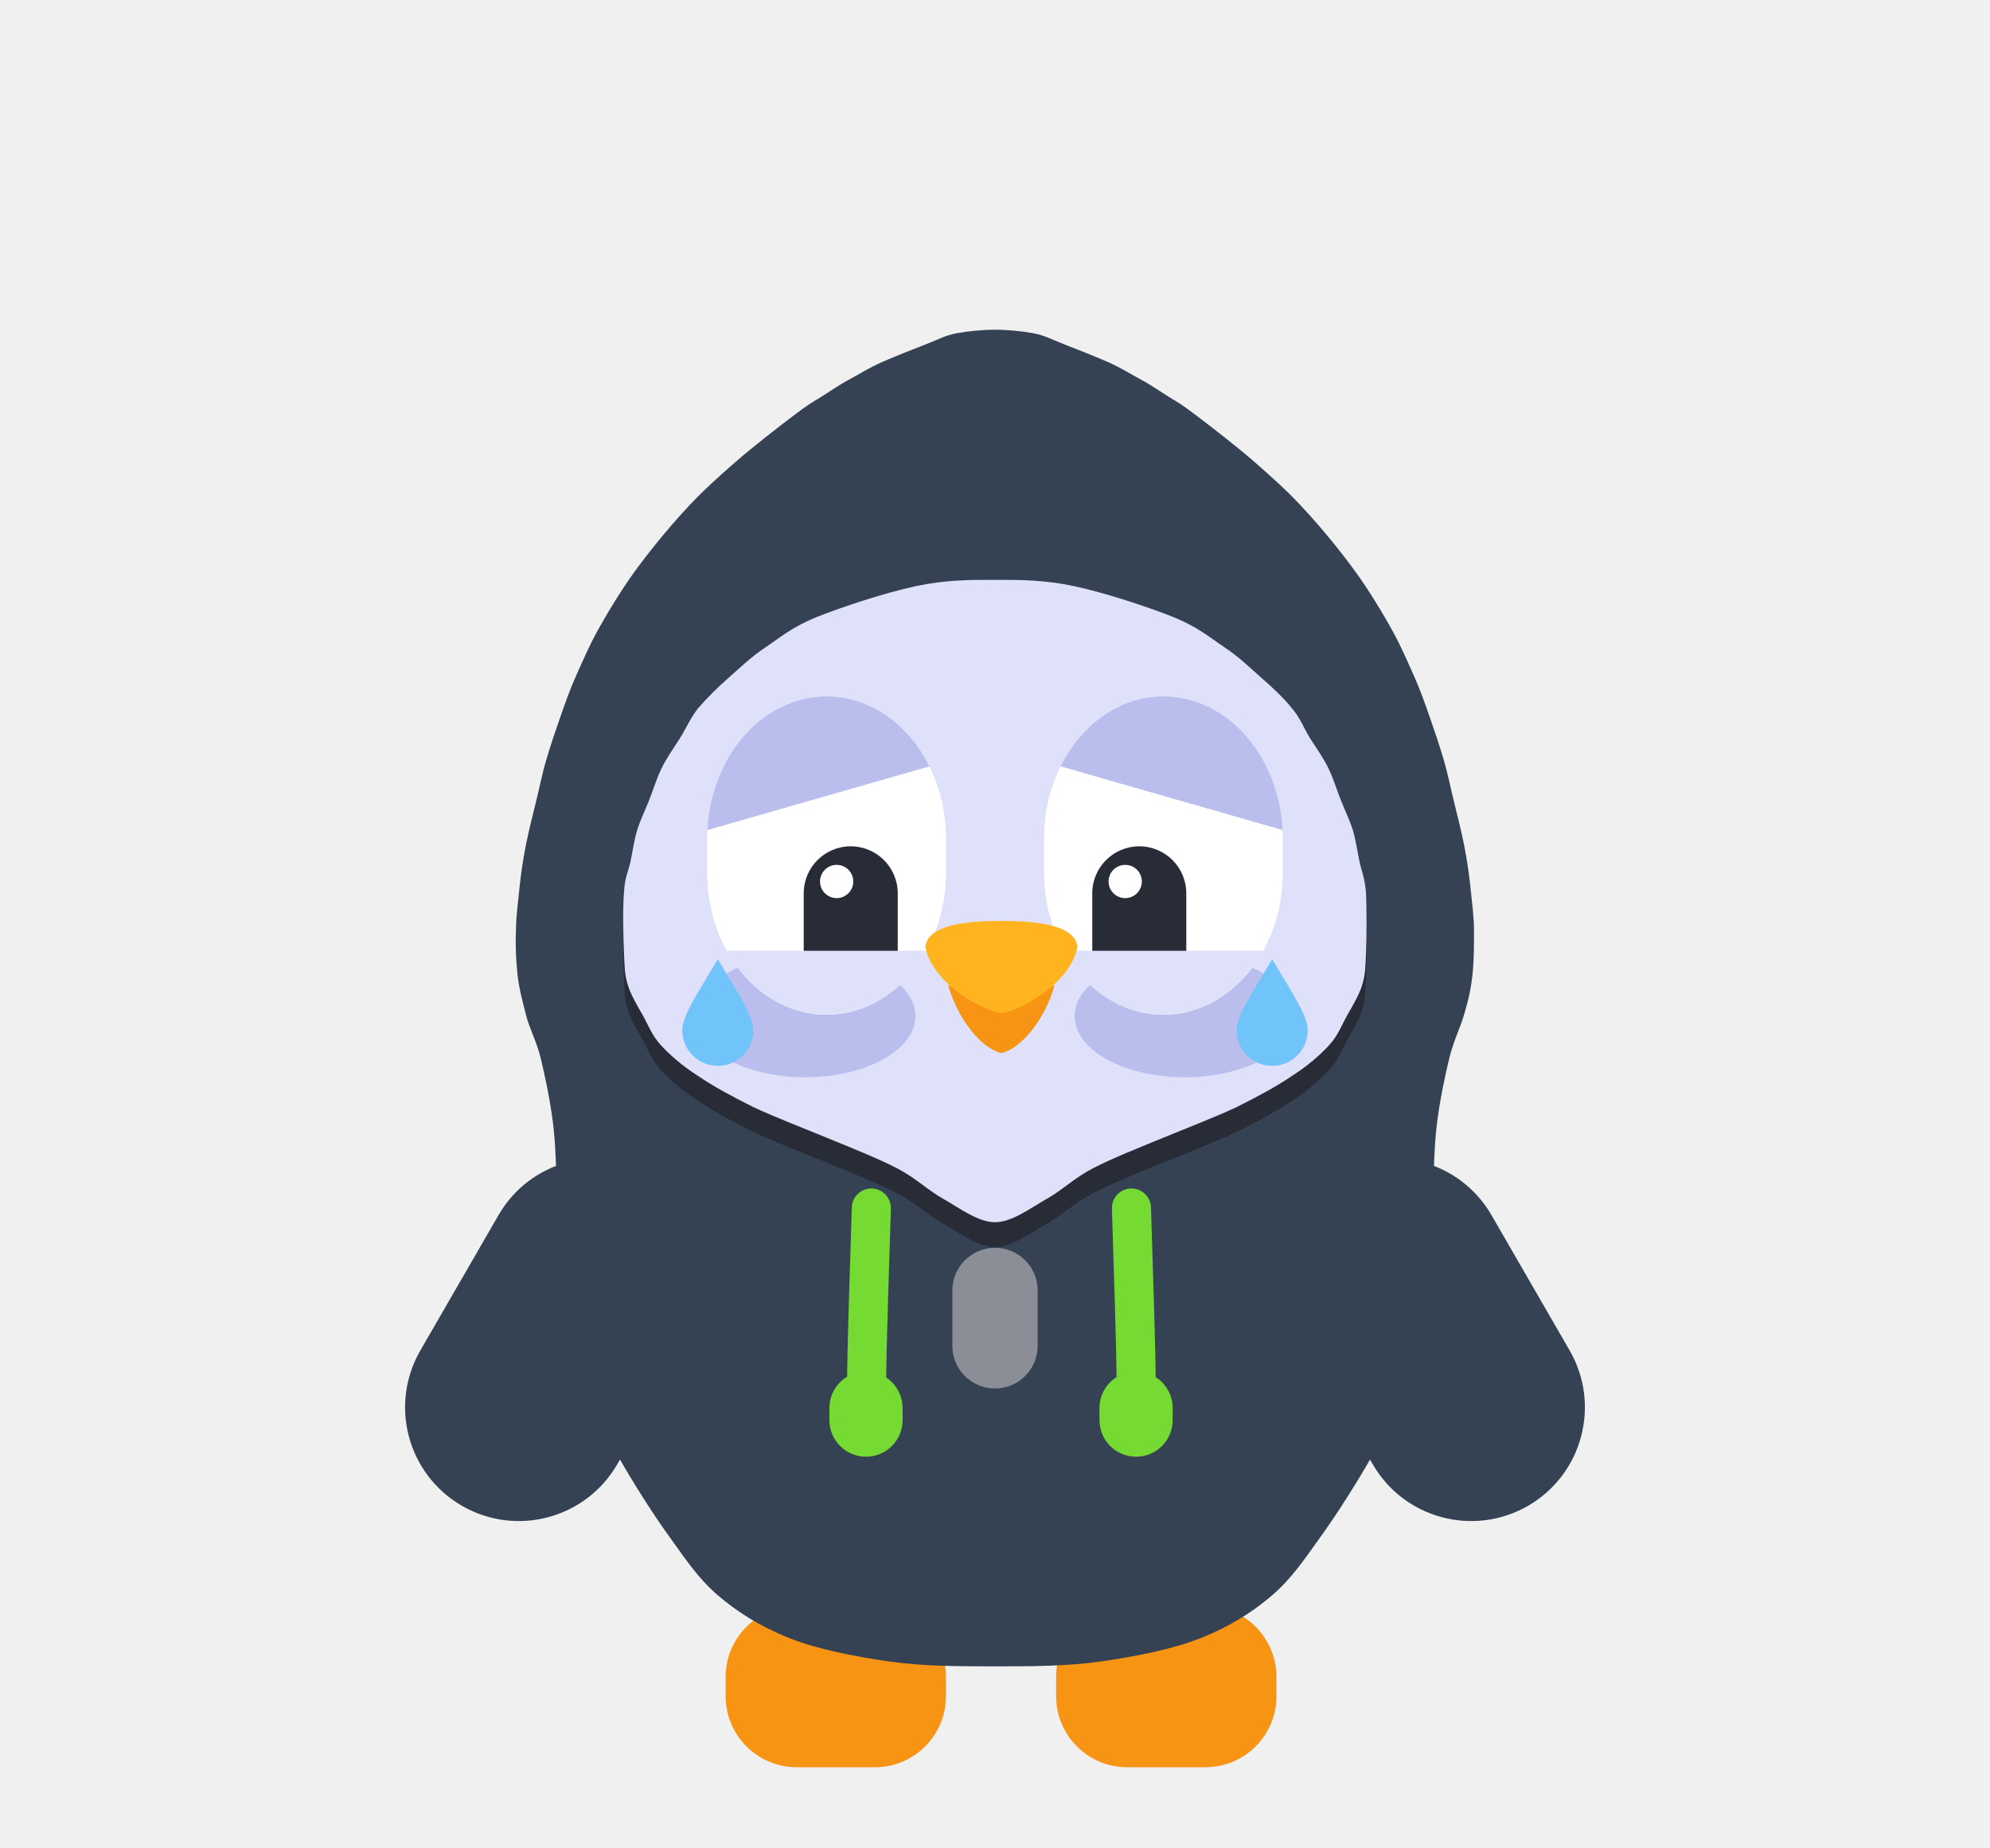
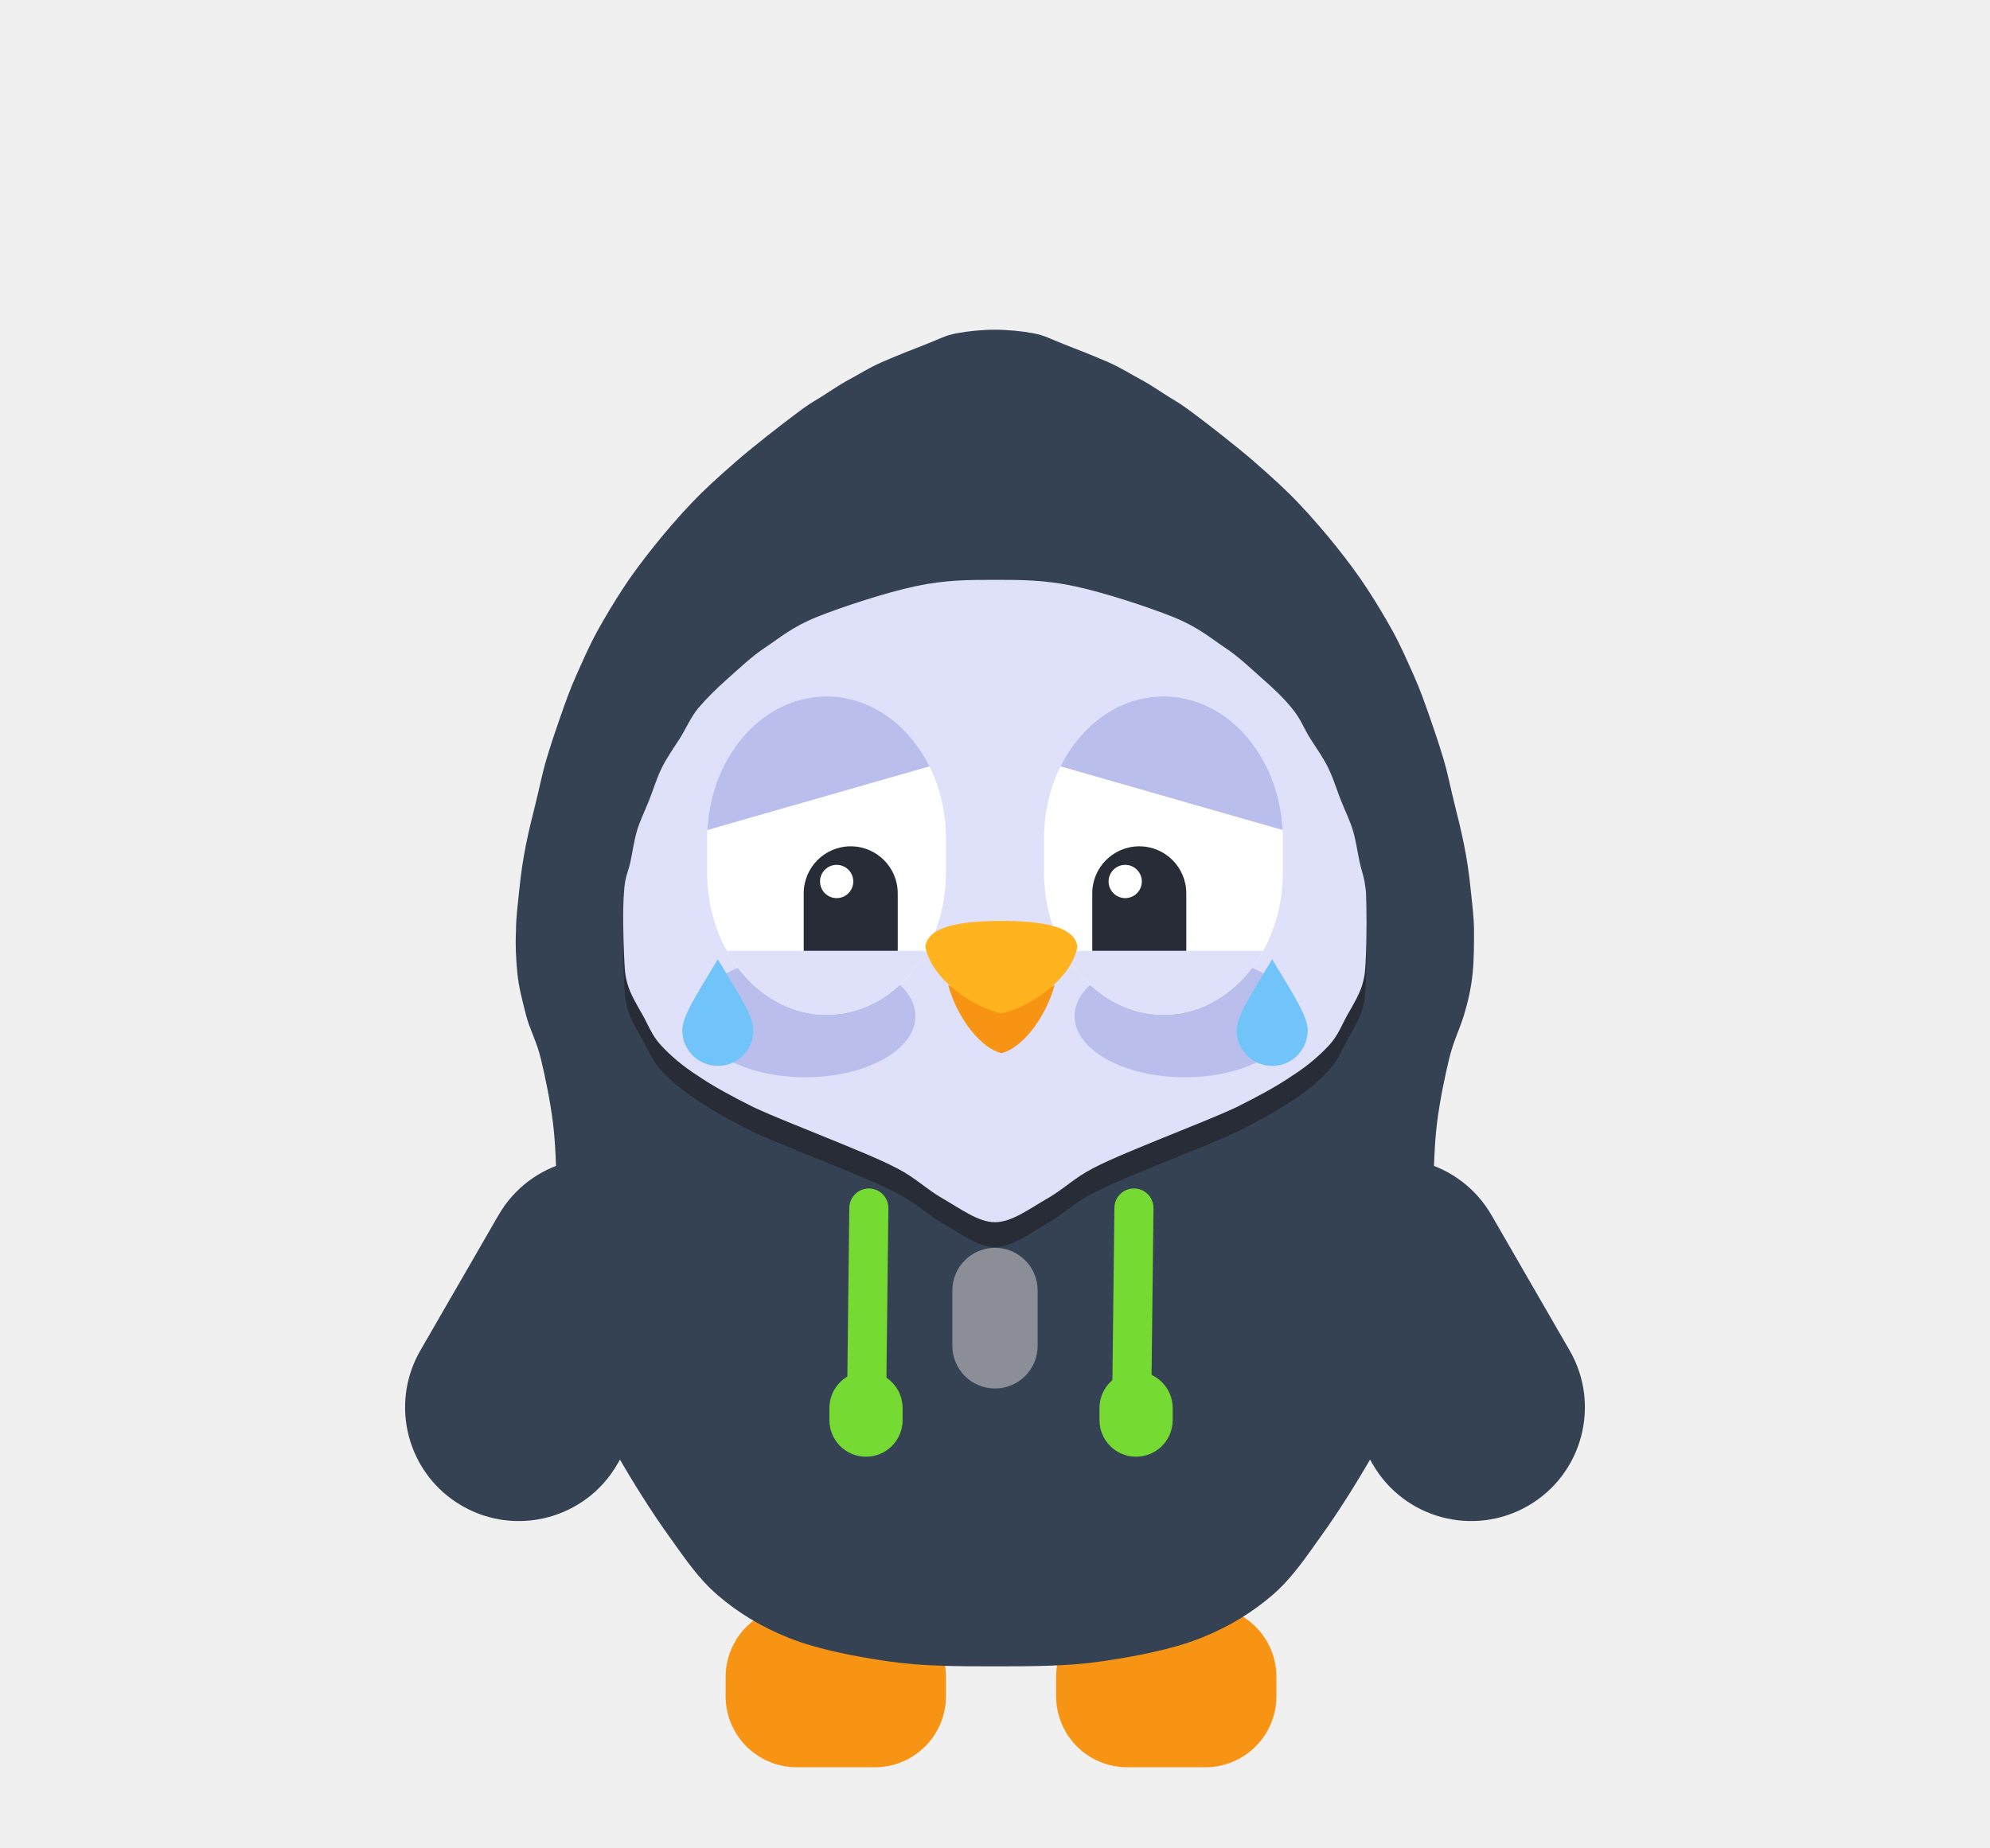
<svg xmlns="http://www.w3.org/2000/svg" viewBox="-40 -40 280 260" aria-hidden="true">
  <style>
  .byte-twinkle { transform-box: fill-box; transform-origin: center; animation: byte-twinkle 1.6s ease-in-out infinite }
  @keyframes byte-twinkle { 0%,100% { transform: scale(1) rotate(0) } 50% { transform: scale(.7) rotate(20deg) } }
  .byte-float { animation: byte-float 2.4s ease-in-out infinite }
  @keyframes byte-float { 0%,100% { transform: translateY(0) } 50% { transform: translateY(-4px) } }
  .byte-smoke { animation: byte-smoke 1.8s ease-out infinite }
  @keyframes byte-smoke { 0% { opacity: 0; transform: translateY(6px) } 25% { opacity: 1 } 100% { opacity: 0; transform: translateY(-10px) } }
  .byte-tear { animation: byte-tear 1.8s ease-in infinite }
  .byte-tear + .byte-tear { animation-delay: .6s }
  @keyframes byte-tear { 0% { opacity: 0; transform: translateY(0) } 15% { opacity: 1; transform: translateY(2px) }
    80% { opacity: 1; transform: translateY(14px) } 100% { opacity: 0; transform: translateY(18px) } }
+   .byte-pop { transform-box: fill-box; transform-origin: center; animation: byte-pop .32s cubic-bezier(.34,1.56,.64,1) both }
+   @keyframes byte-pop { from { opacity: 0; transform: scale(.4) } to { opacity: 1; transform: scale(1) } }
+   .byte-rise { animation: byte-rise .34s cubic-bezier(.34,1.56,.64,1) both }
+   @keyframes byte-rise { from { opacity: 0; transform: translateY(14px) } to { opacity: 1; transform: translateY(0) } }
+   .byte-string { transform-box: fill-box; transform-origin: 50% 0 }
+   .byte-sway .byte-string { animation: byte-sway 3.2s ease-in-out infinite }
+   .byte-sway .byte-string + .byte-string { animation-delay: -1.1s }
+   @keyframes byte-sway { 0%,100% { transform: rotate(2deg) } 50% { transform: rotate(-2deg) } }
+   .byte-swing .byte-string { animation: byte-swing .9s ease-out 2 }
+   .byte-swing .byte-string + .byte-string { animation-delay: .06s }
+   @keyframes byte-swing { 0% { transform: rotate(0) } 20% { transform: rotate(11deg) } 45% { transform: rotate(-8deg) }
+     70% { transform: rotate(4deg) } 100% { transform: rotate(0) } }
  @media (prefers-reduced-motion: reduce) {
-     .byte-twinkle, .byte-float, .byte-smoke, .byte-tear { animation: none }
+     .byte-twinkle, .byte-float, .byte-smoke, .byte-tear, .byte-string, .byte-pop, .byte-rise { animation: none !important }
    .byte-tear { transform: translateY(2px) }
  }
</style>
  <defs>
    <clipPath id="eyeL-R0">
      <rect x="59.5" y="58" width="33.6" height="44.8" rx="16.8" ry="20" />
    </clipPath>
    <clipPath id="eyeR-R0">
      <rect x="106.9" y="58" width="33.6" height="44.8" rx="16.8" ry="20" />
    </clipPath>
  </defs>
  <g>
    <g transform="translate(44 139)">
      <g transform="rotate(-60)">
        <rect x="-38" y="-16" width="54" height="32" rx="16" fill="#354254" />
      </g>
    </g>
  </g>
  <g transform="translate(200 0) scale(-1 1)">
    <g transform="translate(44 139)">
      <g transform="rotate(-60)">
        <rect x="-38" y="-16" width="54" height="32" rx="16" fill="#354254" />
      </g>
    </g>
  </g>
  <g fill="#F89413">
    <rect x="62.1" y="186" width="31" height="22.7" rx="10" />
    <rect x="108.6" y="186" width="31" height="22.7" rx="10" />
  </g>
  <path fill="#354254" d="M100.0 6.4 C101.8 6.4 103.8 6.6 105.4 6.9 C107.0 7.2 107.8 7.7 109.6 8.4 C111.4 9.1 114.2 10.2 116.0 11.0 C117.8 11.8 119.0 12.6 120.5 13.4 C122.0 14.2 123.4 15.2 124.7 16.0 C126.0 16.8 126.1 16.8 128.1 18.3 C130.1 19.8 134.1 22.9 136.5 25.0 C138.9 27.1 140.8 28.8 142.7 30.8 C144.6 32.8 146.4 34.9 148.0 36.9 C149.6 38.9 151.1 40.9 152.4 42.9 C153.7 44.9 154.9 46.9 156.0 48.9 C157.1 50.9 158.0 53.0 158.9 55.0 C159.8 57.0 160.5 59.0 161.2 61.0 C161.9 63.0 162.5 64.8 163.1 66.8 C163.7 68.8 164.1 70.9 164.6 72.9 C165.1 74.9 165.6 76.9 166.0 78.9 C166.4 80.9 166.7 82.9 166.9 84.9 C167.1 86.9 167.4 89.0 167.4 91.0 C167.4 93.0 167.4 95.0 167.2 97.0 C167.0 99.0 166.6 100.8 166.0 102.8 C165.4 104.8 164.5 106.5 163.9 109.0 C163.3 111.5 162.6 114.8 162.2 118.0 C161.8 121.2 161.8 124.0 161.6 128.0 C161.4 132.0 161.6 137.5 161.0 142.0 C160.4 146.5 159.3 151.2 158.0 155.0 C156.7 158.8 155.0 161.5 153.0 165.0 C151.0 168.5 148.3 172.8 146.0 176.0 C143.7 179.2 141.8 182.1 139.0 184.5 C136.2 186.9 133.0 188.9 129.0 190.5 C125.0 192.1 119.8 193.1 115.0 193.8 C110.2 194.5 105.0 194.5 100.0 194.5 C95.0 194.5 89.8 194.5 85.0 193.8 C80.2 193.1 75.0 192.1 71.0 190.5 C67.0 188.9 63.8 186.9 61.0 184.5 C58.2 182.1 56.3 179.2 54.0 176.0 C51.7 172.8 49.0 168.5 47.0 165.0 C45.0 161.5 43.3 158.8 42.0 155.0 C40.7 151.2 39.6 146.5 39.0 142.0 C38.4 137.5 38.6 132.0 38.4 128.0 C38.2 124.0 38.2 121.2 37.8 118.0 C37.4 114.8 36.7 111.5 36.1 109.0 C35.5 106.5 34.5 104.8 34.0 102.8 C33.5 100.8 33.0 99.0 32.8 97.0 C32.6 95.0 32.5 93.0 32.6 91.0 C32.6 89.0 32.9 86.9 33.1 84.9 C33.3 82.9 33.6 80.9 34.0 78.9 C34.4 76.9 34.9 74.9 35.4 72.9 C35.9 70.9 36.3 68.8 36.9 66.8 C37.5 64.8 38.1 63.0 38.8 61.0 C39.5 59.0 40.2 57.0 41.1 55.0 C42.0 53.0 42.9 50.9 44.0 48.9 C45.1 46.9 46.3 44.9 47.6 42.9 C48.9 40.9 50.4 38.9 52.0 36.9 C53.6 34.9 55.4 32.8 57.3 30.8 C59.2 28.8 61.1 27.1 63.5 25.0 C65.9 22.9 69.9 19.8 71.9 18.3 C73.9 16.8 74.0 16.8 75.3 16.0 C76.6 15.2 78.0 14.2 79.5 13.4 C81.0 12.6 82.2 11.8 84.0 11.0 C85.8 10.2 88.6 9.1 90.4 8.4 C92.2 7.7 93.0 7.2 94.6 6.9 C96.2 6.6 98.2 6.4 100.0 6.4 Z" />
  <path fill="#272C36" transform="translate(0 3.5)" d="M100.0 41.6 C103.7 41.6 107.0 41.6 111.2 42.5 C115.4 43.4 121.5 45.4 125.0 46.8 C128.5 48.2 130.2 49.7 132.3 51.1 C134.4 52.5 135.9 54.0 137.5 55.4 C139.1 56.8 140.7 58.3 141.8 59.7 C143.0 61.1 143.5 62.6 144.4 64.0 C145.3 65.4 146.3 66.8 147.0 68.3 C147.7 69.8 148.1 71.2 148.7 72.7 C149.3 74.2 150.0 75.6 150.4 77.0 C150.8 78.4 151.0 79.9 151.3 81.3 C151.6 82.7 152.0 83.4 152.2 85.6 C152.3 87.8 152.3 92.0 152.2 94.2 C152.1 96.4 152.1 97.1 151.7 98.5 C151.3 99.9 150.4 101.4 149.6 102.8 C148.8 104.2 148.3 105.7 147.0 107.1 C145.7 108.5 144.0 110.0 141.8 111.4 C139.6 112.9 137.0 114.3 134.0 115.8 C131.0 117.2 127.1 118.7 123.7 120.1 C120.3 121.5 116.5 123.0 113.8 124.4 C111.1 125.8 109.6 127.4 107.3 128.7 C105.0 130.0 102.4 132.0 100.0 132.0 C97.6 132.0 95.0 130.0 92.7 128.7 C90.4 127.4 88.9 125.8 86.2 124.4 C83.5 123.0 79.7 121.5 76.3 120.1 C72.9 118.7 69.0 117.2 66.0 115.8 C63.0 114.3 60.4 112.9 58.2 111.4 C56.0 110.0 54.3 108.5 53.0 107.1 C51.7 105.7 51.2 104.2 50.4 102.8 C49.6 101.4 48.7 99.9 48.3 98.5 C47.9 97.1 47.9 96.4 47.8 94.2 C47.7 92.0 47.6 87.8 47.8 85.6 C47.9 83.4 48.4 82.7 48.7 81.3 C49.0 79.9 49.2 78.4 49.6 77.0 C50.0 75.6 50.7 74.2 51.3 72.7 C51.9 71.2 52.3 69.8 53.0 68.3 C53.7 66.8 54.7 65.4 55.6 64.0 C56.5 62.6 57.1 61.1 58.2 59.7 C59.4 58.3 60.9 56.8 62.5 55.4 C64.1 54.0 65.6 52.5 67.7 51.1 C69.8 49.7 71.5 48.2 75.0 46.8 C78.5 45.4 84.6 43.4 88.8 42.5 C93.0 41.6 96.3 41.6 100.0 41.6 Z" />
  <path fill="#DEE1F9" d="M100.0 41.6 C103.7 41.6 107.0 41.6 111.2 42.5 C115.4 43.4 121.5 45.4 125.0 46.8 C128.5 48.2 130.2 49.7 132.3 51.1 C134.4 52.5 135.9 54.0 137.5 55.4 C139.1 56.8 140.7 58.3 141.8 59.7 C143.0 61.1 143.5 62.6 144.4 64.0 C145.3 65.4 146.3 66.8 147.0 68.3 C147.7 69.8 148.1 71.2 148.7 72.7 C149.3 74.2 150.0 75.6 150.4 77.0 C150.8 78.4 151.0 79.9 151.3 81.3 C151.6 82.7 152.0 83.4 152.2 85.6 C152.3 87.8 152.3 92.0 152.2 94.2 C152.1 96.4 152.1 97.1 151.7 98.5 C151.3 99.9 150.4 101.4 149.6 102.8 C148.8 104.2 148.3 105.7 147.0 107.1 C145.7 108.5 144.0 110.0 141.8 111.4 C139.6 112.9 137.0 114.3 134.0 115.8 C131.0 117.2 127.1 118.7 123.7 120.1 C120.3 121.5 116.5 123.0 113.8 124.4 C111.1 125.8 109.6 127.4 107.3 128.7 C105.0 130.0 102.4 132.0 100.0 132.0 C97.6 132.0 95.0 130.0 92.7 128.7 C90.4 127.4 88.9 125.8 86.2 124.4 C83.5 123.0 79.7 121.5 76.3 120.1 C72.9 118.7 69.0 117.2 66.0 115.8 C63.0 114.3 60.4 112.9 58.2 111.4 C56.0 110.0 54.3 108.5 53.0 107.1 C51.7 105.7 51.2 104.2 50.4 102.8 C49.6 101.4 48.7 99.9 48.3 98.5 C47.9 97.1 47.9 96.4 47.8 94.2 C47.7 92.0 47.6 87.8 47.8 85.6 C47.9 83.4 48.4 82.7 48.7 81.3 C49.0 79.9 49.2 78.4 49.6 77.0 C50.0 75.6 50.7 74.2 51.3 72.7 C51.9 71.2 52.3 69.8 53.0 68.3 C53.7 66.8 54.7 65.4 55.6 64.0 C56.5 62.6 57.1 61.1 58.2 59.7 C59.4 58.3 60.9 56.8 62.5 55.4 C64.1 54.0 65.6 52.5 67.7 51.1 C69.8 49.7 71.5 48.2 75.0 46.8 C78.5 45.4 84.6 43.4 88.8 42.5 C93.0 41.6 96.3 41.6 100.0 41.6 Z" />
  <g fill="#BABEEC">
    <ellipse cx="73.3" cy="103" rx="15.5" ry="8.6" />
    <ellipse cx="126.7" cy="103" rx="15.5" ry="8.6" />
  </g>
  <g>
    <rect x="59.5" y="58" width="33.6" height="44.8" rx="16.8" ry="20" fill="#FFFFFF" />
    <g clip-path="url(#eyeL-R0)">
      <g transform="translate(3.4 9.5) translate(76.3 80.4) scale(0.9) translate(-76.3 -80.4)">
        <rect x="68.95" y="68.4" width="14.7" height="24" rx="7.35" fill="#272C36" />
        <circle cx="74.1" cy="73.9" r="2.6" fill="#FFFFFF" />
      </g>
      <rect x="41.3" y="93.8" width="70" height="70" fill="#DEE1F9" />
      <rect x="41.3" y="2" width="70" height="70" fill="#BABEEC" transform="rotate(-16 76.3 72)" />
    </g>
  </g>
  <g>
    <rect x="106.9" y="58" width="33.6" height="44.8" rx="16.8" ry="20" fill="#FFFFFF" />
    <g clip-path="url(#eyeR-R0)">
      <g transform="translate(-3.4 9.5) translate(123.7 80.4) scale(0.9) translate(-123.7 -80.4)">
        <rect x="116.35" y="68.4" width="14.7" height="24" rx="7.35" fill="#272C36" />
        <circle cx="121.5" cy="73.9" r="2.6" fill="#FFFFFF" />
      </g>
      <rect x="88.7" y="93.8" width="70" height="70" fill="#DEE1F9" />
      <rect x="88.7" y="2" width="70" height="70" fill="#BABEEC" transform="rotate(16 123.7 72)" />
    </g>
  </g>
  <g>
    <path class="byte-tear" fill="#71C4F9" d="M61 95 C64 100 66 103 66 105 A5 5 0 0 1 56 105 C56 103 58 100 61 95 Z" />
    <path class="byte-tear" fill="#71C4F9" d="M139 95 C142 100 144 103 144 105 A5 5 0 0 1 134 105 C134 103 136 100 139 95 Z" />
  </g>
-   <g transform="translate(0 99.8) scale(1 1) translate(0 -99.8)" opacity="0">
-     <path d="M93.5 99.8 L108.2 99.8 L104.8 105.8 C103.2 107.2 98.6 107.2 97 105.8 Z" fill="#272C36" />
-     <ellipse cx="100.9" cy="104.8" rx="4.4" ry="2" fill="#FA779B" />
+   <g transform="translate(0 98.8) scale(1 1) translate(0 -98.8)" opacity="0">
+     <path d="M92.5 98.8 C95 98.5 106.8 98.5 109.3 98.8 C108.6 103.6 105 107.6 100.9 107.9 C96.8 107.6 93.2 103.6 92.5 98.8 Z" fill="#272C36" />
+     <ellipse cx="100.9" cy="105.4" rx="5" ry="2.4" fill="#FA779B" />
  </g>
  <path d="M93.4 98.6 C96.6 100.6 105.2 100.6 108.4 98.6 C107 103.6 103.6 107.6 100.9 108.2 C98.2 107.6 94.8 103.6 93.4 98.6 Z" fill="#F89413" transform="translate(0 0)" />
  <path d="M90.2 93.2 C90.6 90.4 95 89.6 100.9 89.6 C106.8 89.6 111.2 90.4 111.6 93.2 C110.8 97.8 104.8 101.8 100.9 102.6 C97 101.8 91 97.8 90.2 93.2 Z" fill="#FFB31F" />
-   <g stroke="#75DA31" stroke-width="5.5" stroke-linecap="round" fill="none">
-     <path d="M82.6 130 C82.3 140 82 148 81.9 156" />
-     <path d="M119.2 130 C119.5 140 119.8 148 119.9 156" />
-   </g>
-   <g fill="#75DA31">
-     <rect x="76.7" y="153" width="10.3" height="12" rx="5.15" />
-     <rect x="114.7" y="153" width="10.3" height="12" rx="5.15" />
+   <g>
+     <g class="byte-string">
+       <path d="M82.25 130 L81.95 156" stroke="#75DA31" stroke-width="5.5" stroke-linecap="round" fill="none" />
+       <rect x="76.7" y="153" width="10.3" height="12" rx="5.15" fill="#75DA31" />
+     </g>
+     <g class="byte-string">
+       <path d="M119.55 130 L119.25 156" stroke="#75DA31" stroke-width="5.5" stroke-linecap="round" fill="none" />
+       <rect x="114.7" y="153" width="10.3" height="12" rx="5.15" fill="#75DA31" />
+     </g>
  </g>
  <rect x="94" y="135.6" width="12" height="19.8" rx="6" fill="#8B8E96" />
</svg>
